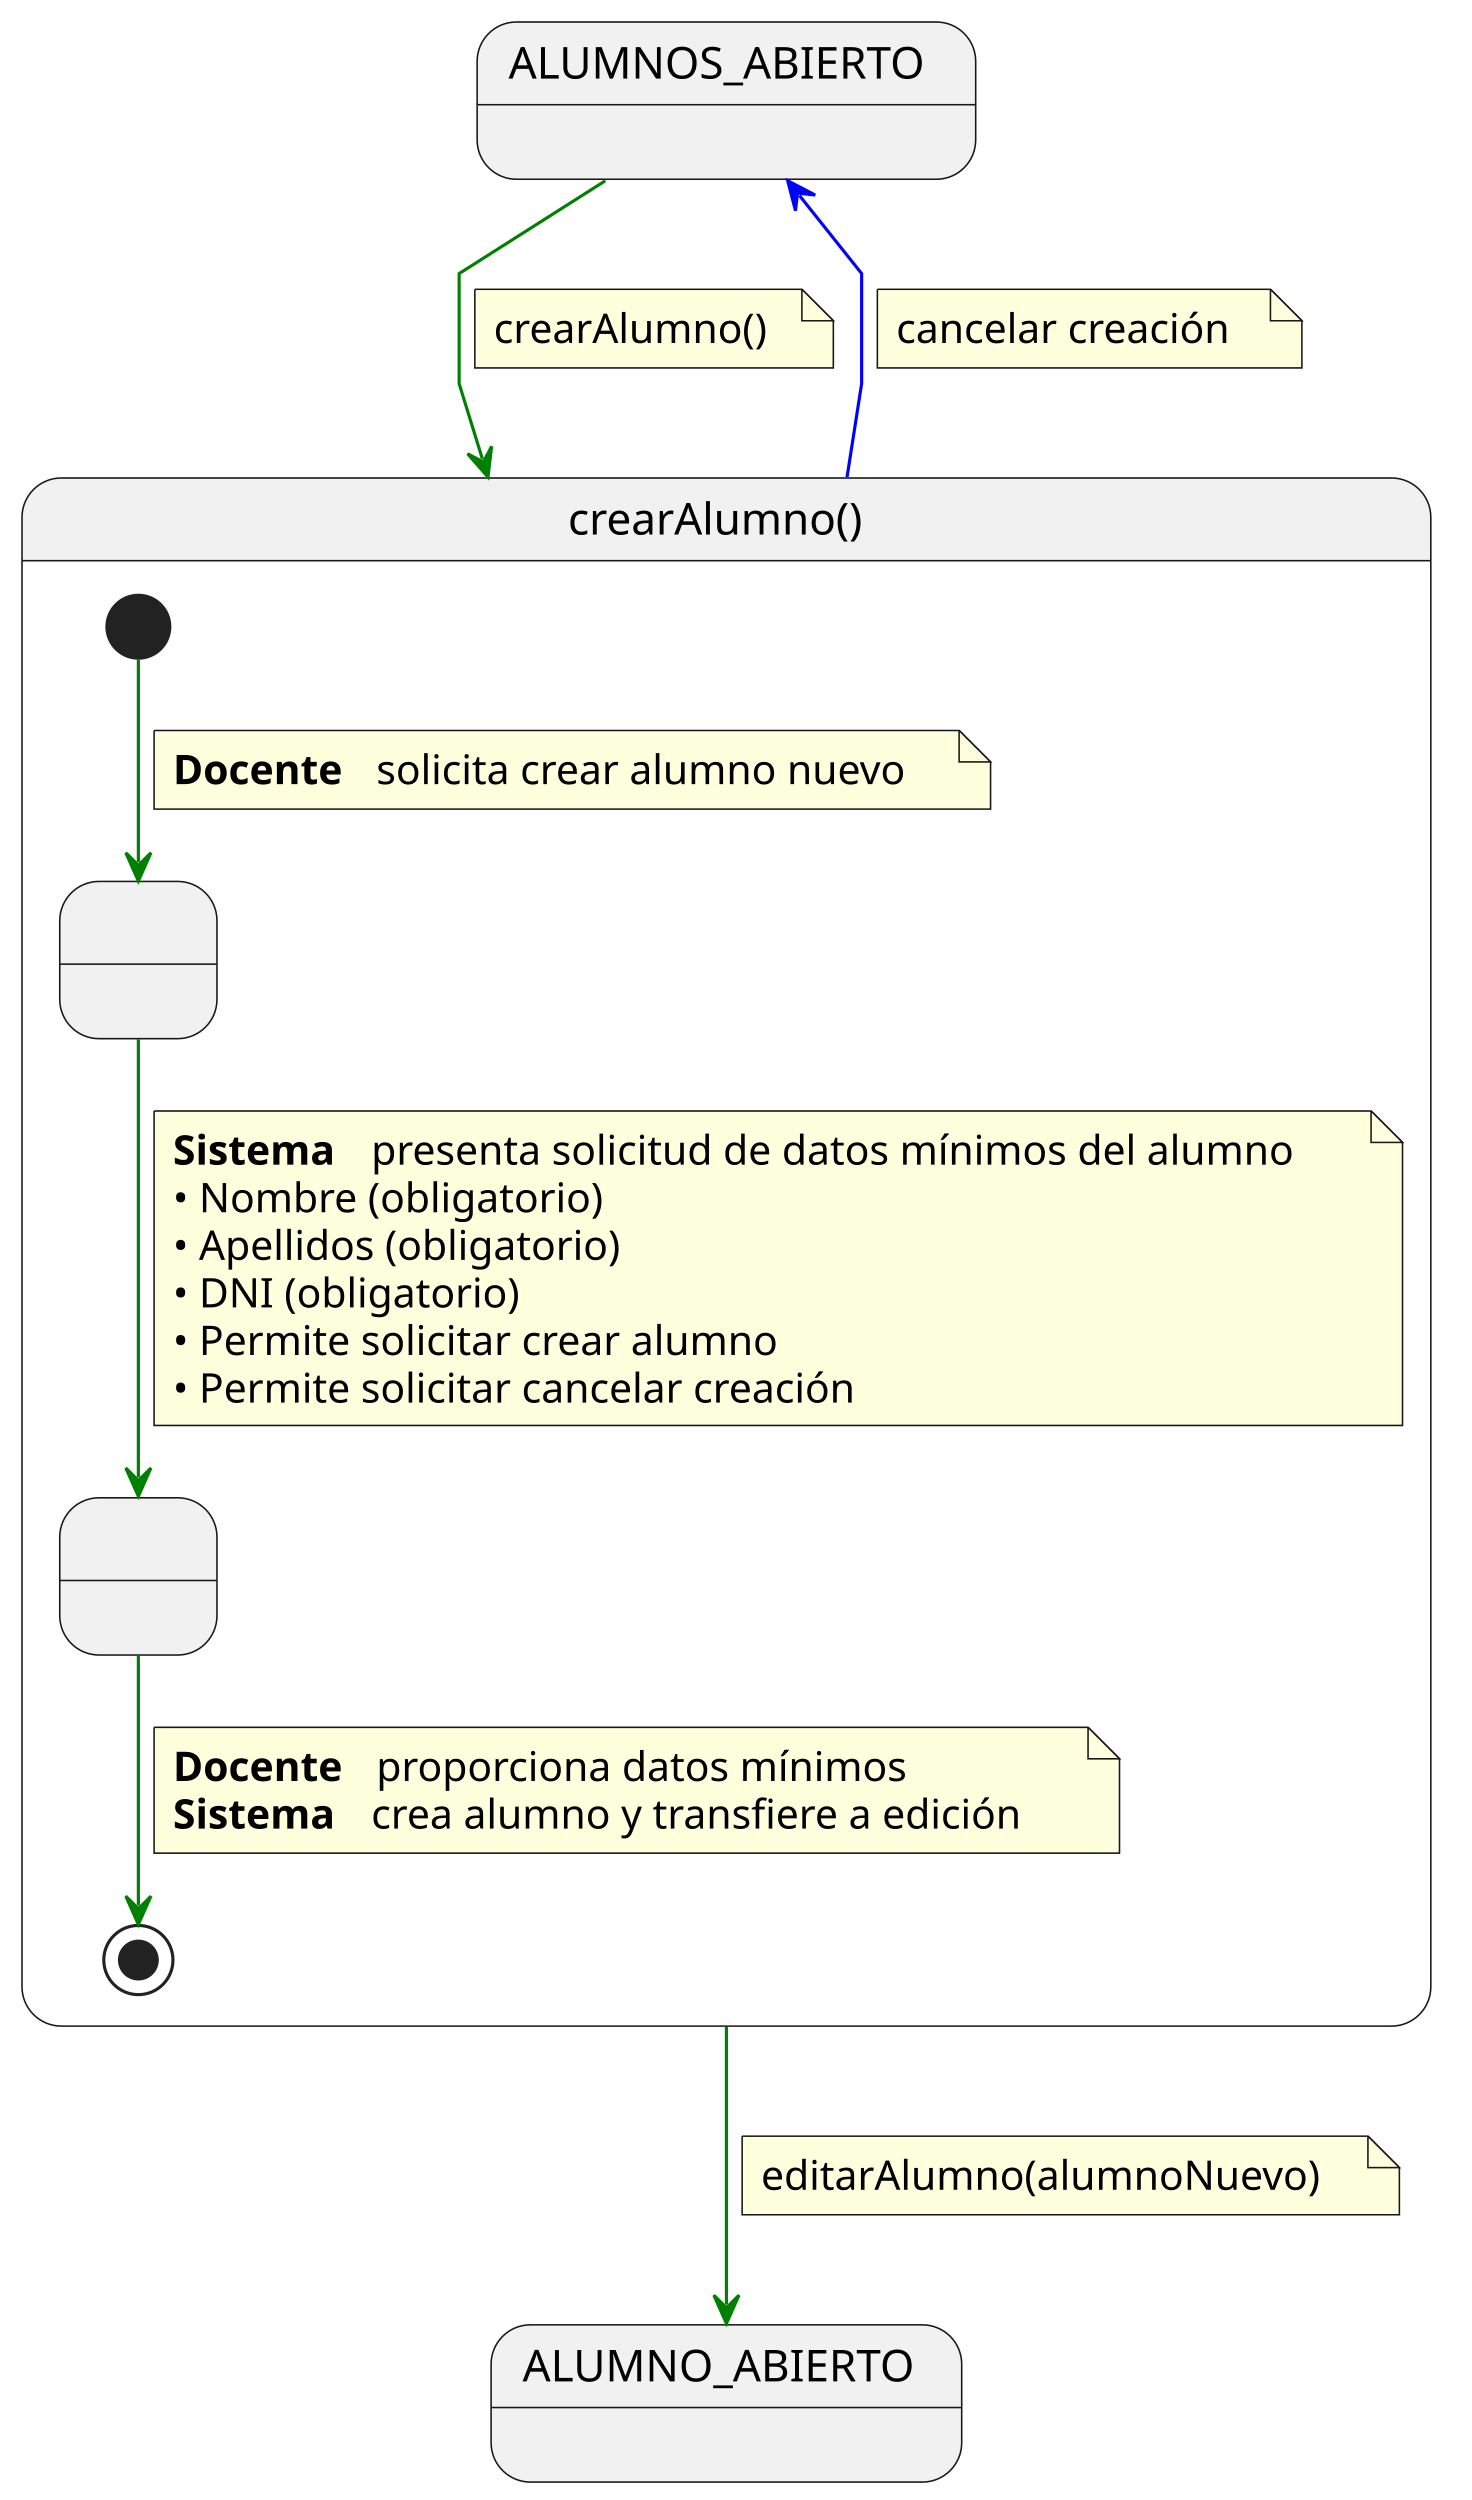
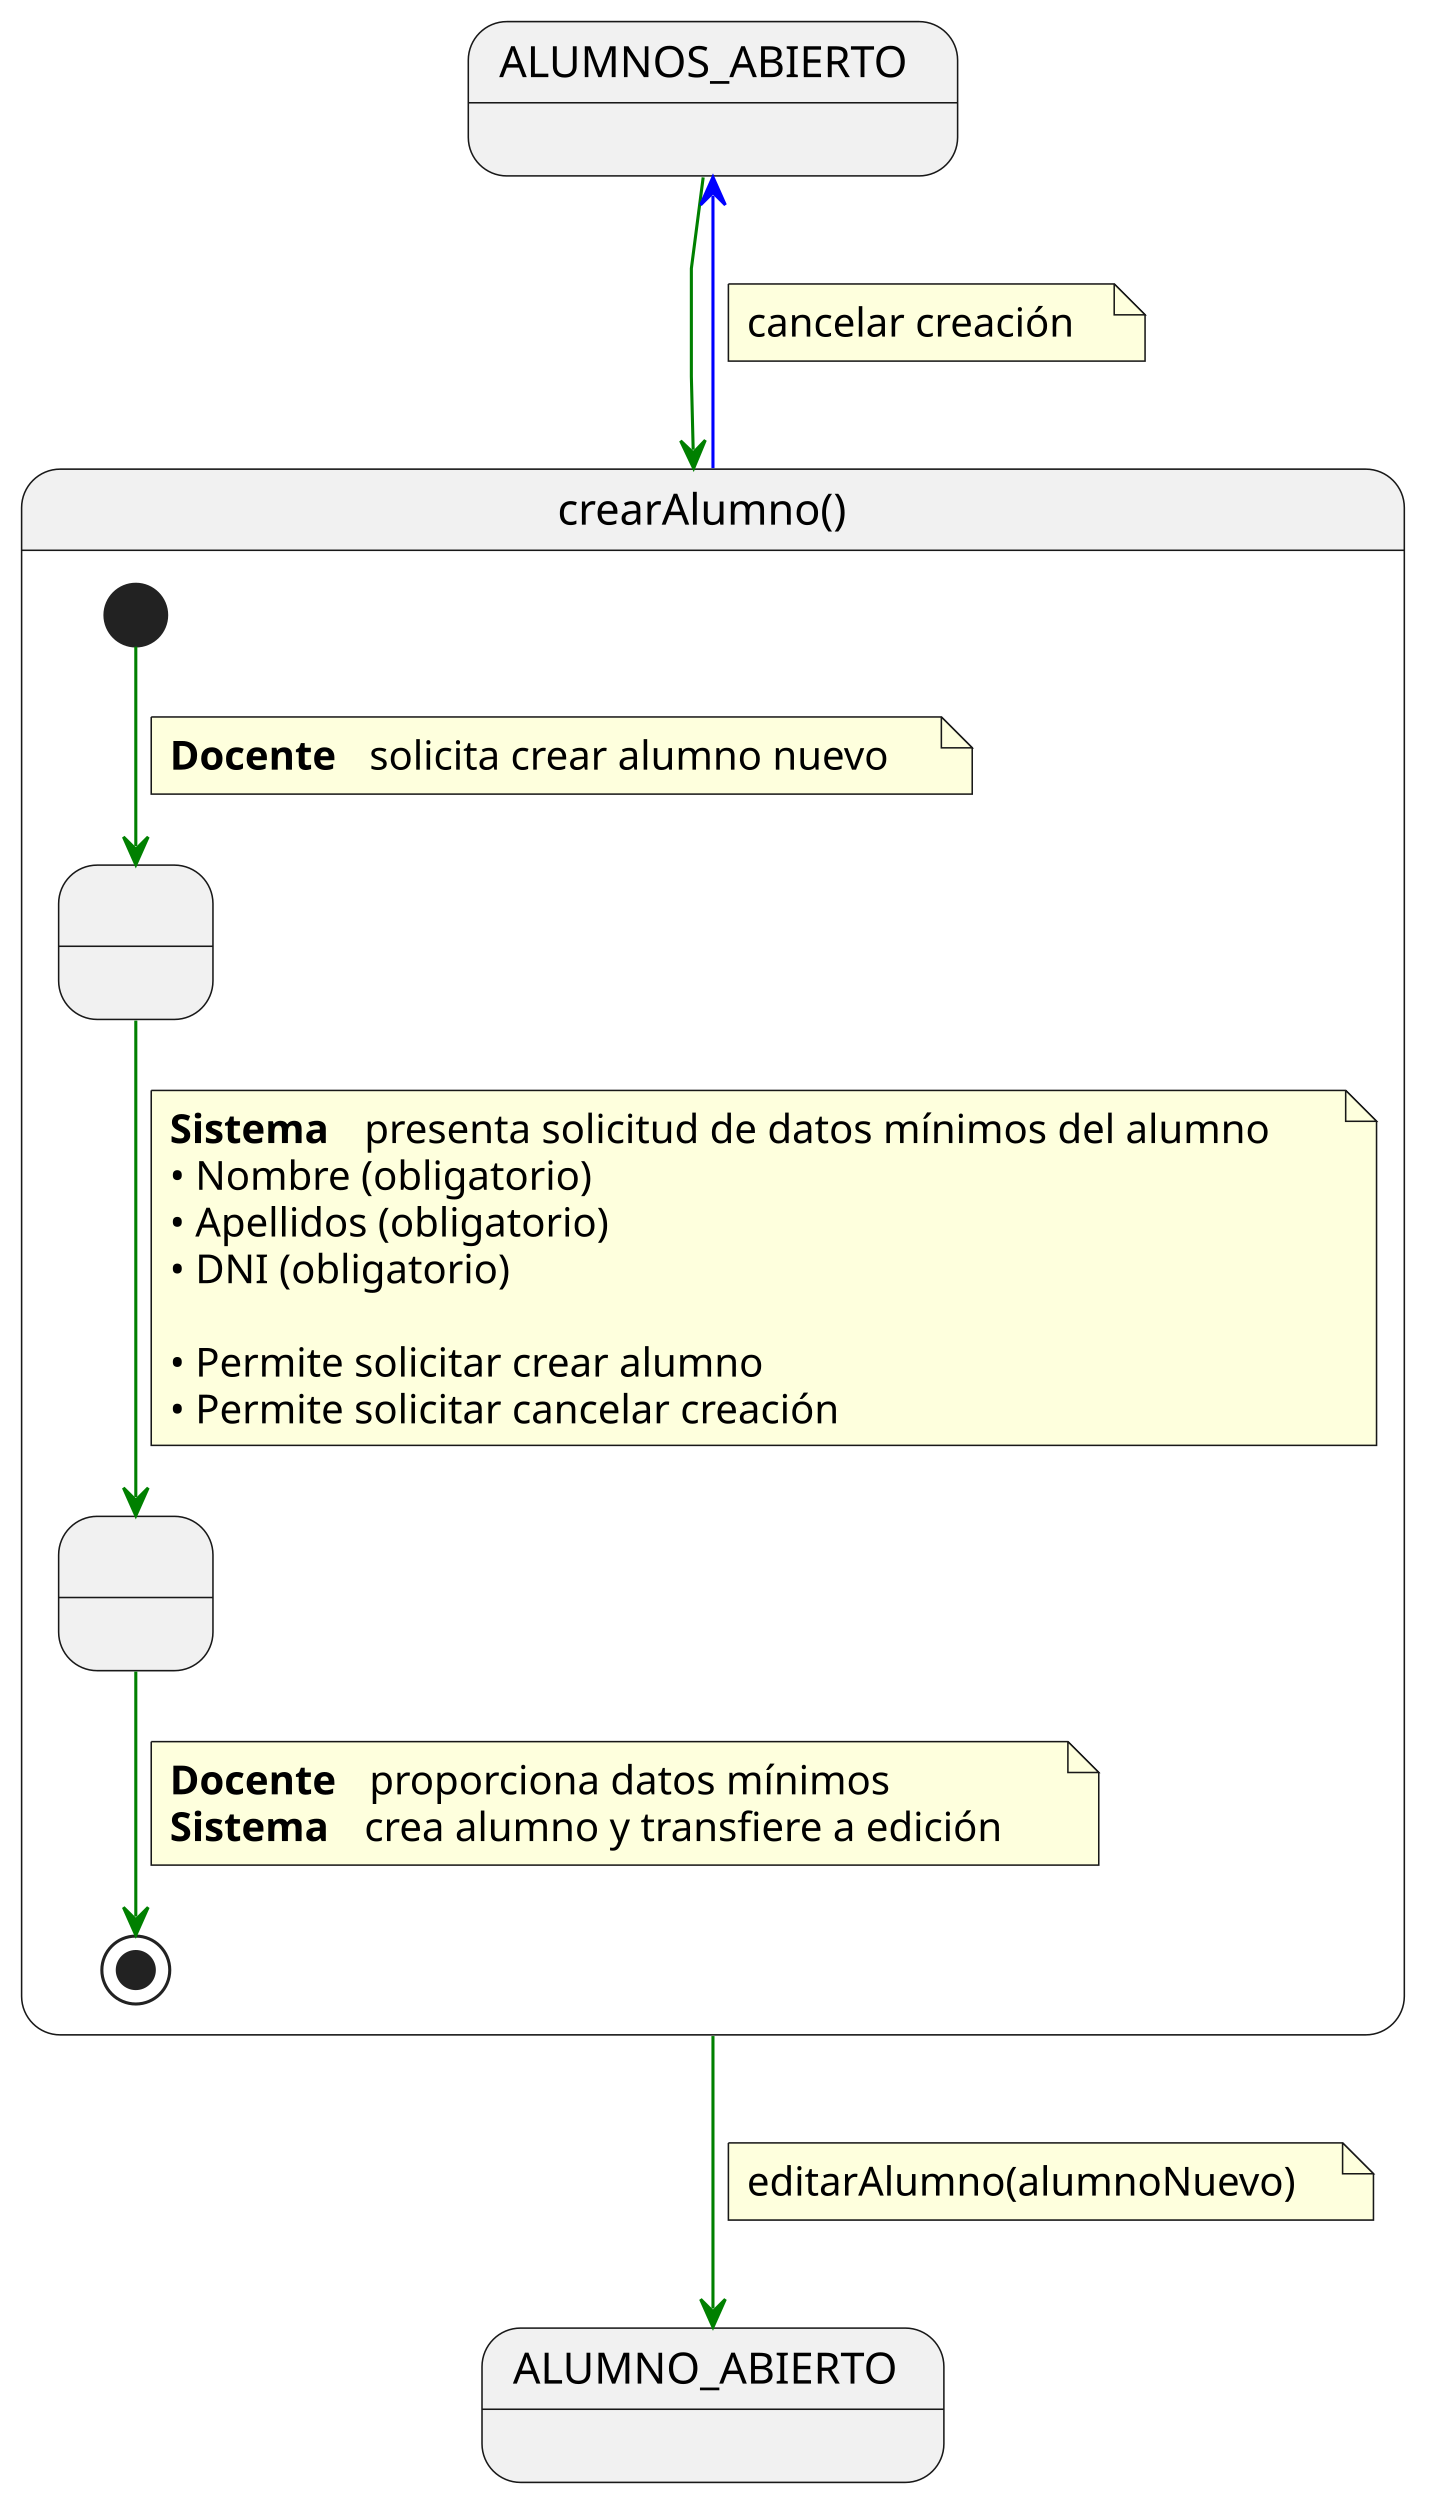
- <svg xmlns="http://www.w3.org/2000/svg" contentStyleType="text/css" data-diagram-type="STATE" height="795px" preserveAspectRatio="none" style="width:468px;height:795px;background:#FFFFFF;" version="1.1" viewBox="0 0 468 795" width="468px" zoomAndPan="magnify">
+ <svg xmlns="http://www.w3.org/2000/svg" contentStyleType="text/css" data-diagram-type="STATE" height="810px" preserveAspectRatio="none" style="width:468px;height:810px;background:#FFFFFF;" version="1.1" viewBox="0 0 468 810" width="468px" zoomAndPan="magnify">
  <defs />
  <g>
    <g id="ALUMNOS_ABIERTO">
      <rect fill="#F1F1F1" height="50" rx="12.5" ry="12.5" style="stroke:#181818;stroke-width:0.5;" width="158.537" x="151.73" y="7" />
      <line style="stroke:#181818;stroke-width:0.5;" x1="151.73" x2="310.267" y1="33.297" y2="33.297" />
      <text fill="#000000" font-family="sans-serif" font-size="14" lengthAdjust="spacing" textLength="138.537" x="161.73" y="24.995">ALUMNOS_ABIERTO</text>
    </g>
    <path d="M19.5,152 L442.5,152 A12.5,12.5 0 0 1 455,164.5 L455,178.297 L7,178.297 L7,164.5 A12.5,12.5 0 0 1 19.5,152" fill="#F1F1F1" />
-     <rect fill="none" height="492.297" rx="12.5" ry="12.5" style="stroke:#181818;stroke-width:0.5;" width="448" x="7" y="152" />
+     <rect fill="none" height="507.297" rx="12.5" ry="12.5" style="stroke:#181818;stroke-width:0.5;" width="448" x="7" y="152" />
    <line style="stroke:#181818;stroke-width:0.5;" x1="7" x2="455" y1="178.297" y2="178.297" />
    <text fill="#000000" font-family="sans-serif" font-size="14" lengthAdjust="spacing" textLength="100.741" x="180.629" y="169.995">crearAlumno()</text>
    <g id="crearAlumno.SolicitandoDatos">
      <rect fill="#F1F1F1" height="50" rx="12.5" ry="12.5" style="stroke:#181818;stroke-width:0.5;" width="50" x="19" y="280.297" />
      <line style="stroke:#181818;stroke-width:0.5;" x1="19" x2="69" y1="306.594" y2="306.594" />
      <text fill="#000000" font-family="sans-serif" font-size="14" lengthAdjust="spacing" textLength="4.45" x="41.775" y="298.292"> </text>
    </g>
    <g id="crearAlumno.CreandoAlumno">
-       <rect fill="#F1F1F1" height="50" rx="12.5" ry="12.5" style="stroke:#181818;stroke-width:0.5;" width="50" x="19" y="476.297" />
-       <line style="stroke:#181818;stroke-width:0.5;" x1="19" x2="69" y1="502.594" y2="502.594" />
-       <text fill="#000000" font-family="sans-serif" font-size="14" lengthAdjust="spacing" textLength="4.45" x="41.775" y="494.292"> </text>
+       <rect fill="#F1F1F1" height="50" rx="12.5" ry="12.5" style="stroke:#181818;stroke-width:0.5;" width="50" x="19" y="491.297" />
+       <line style="stroke:#181818;stroke-width:0.5;" x1="19" x2="69" y1="517.594" y2="517.594" />
+       <text fill="#000000" font-family="sans-serif" font-size="14" lengthAdjust="spacing" textLength="4.45" x="41.775" y="509.292"> </text>
    </g>
    <ellipse cx="44" cy="199.297" fill="#222222" rx="10" ry="10" style="stroke:#222222;stroke-width:1;" />
-     <ellipse cx="44" cy="623.297" fill="none" rx="11" ry="11" style="stroke:#222222;stroke-width:1;" />
-     <ellipse cx="44" cy="623.297" fill="#222222" rx="6" ry="6" style="stroke:#222222;stroke-width:1;" />
-     <g class="link" data-entity-1=".start.crearAlumno" data-entity-2="SolicitandoDatos" data-source-line="18" data-uid="lnk4" id="link_.start.crearAlumno_SolicitandoDatos">
+     <ellipse cx="44" cy="638.297" fill="none" rx="11" ry="11" style="stroke:#222222;stroke-width:1;" />
+     <ellipse cx="44" cy="638.297" fill="#222222" rx="6" ry="6" style="stroke:#222222;stroke-width:1;" />
+     <g class="link" data-entity-1=".start.crearAlumno" data-entity-2="SolicitandoDatos" data-source-line="12" data-uid="lnk4" id="link_.start.crearAlumno_SolicitandoDatos">
      <path d="M44,209.527 C44,225.237 44,251.657 44,274.167" fill="none" id="*start*crearAlumno-to-SolicitandoDatos" style="stroke:#008000;stroke-width:1;" />
      <polygon fill="#008000" points="44,280.167,48,271.167,44,275.167,40,271.167,44,280.167" style="stroke:#008000;stroke-width:1;" />
      <path d="M49,232.297 L49,257.297 L315,257.297 L315,242.297 L305,232.297 L49,232.297" fill="#FEFFDD" style="stroke:#181818;stroke-width:0.5;" />
      <path d="M305,232.297 L305,242.297 L315,242.297 L305,232.297" fill="#FEFFDD" style="stroke:#181818;stroke-width:0.5;" />
      <text fill="#000000" font-family="sans-serif" font-size="13" font-weight="bold" lengthAdjust="spacing" textLength="60.531" x="55" y="249.364">Docente</text>
      <text fill="#000000" font-family="sans-serif" font-size="13" lengthAdjust="spacing" textLength="180.769" x="119.664" y="249.364">solicita crear alumno nuevo</text>
    </g>
-     <g class="link" data-entity-1="SolicitandoDatos" data-entity-2="CreandoAlumno" data-source-line="23" data-uid="lnk5" id="link_SolicitandoDatos_CreandoAlumno">
-       <path d="M44,330.477 C44,367.647 44,432.457 44,469.817" fill="none" id="SolicitandoDatos-to-CreandoAlumno" style="stroke:#008000;stroke-width:1;" />
-       <polygon fill="#008000" points="44,475.817,48,466.817,44,470.817,40,466.817,44,475.817" style="stroke:#008000;stroke-width:1;" />
-       <path d="M49,353.297 L49,453.297 L446,453.297 L446,363.297 L436,353.297 L49,353.297" fill="#FEFFDD" style="stroke:#181818;stroke-width:0.5;" />
+     <g class="link" data-entity-1="SolicitandoDatos" data-entity-2="CreandoAlumno" data-source-line="17" data-uid="lnk5" id="link_SolicitandoDatos_CreandoAlumno">
+       <path d="M44,330.677 C44,370.957 44,444.897 44,485.067" fill="none" id="SolicitandoDatos-to-CreandoAlumno" style="stroke:#008000;stroke-width:1;" />
+       <polygon fill="#008000" points="44,491.067,48,482.067,44,486.067,40,482.067,44,491.067" style="stroke:#008000;stroke-width:1;" />
+       <path d="M49,353.297 L49,468.297 L446,468.297 L446,363.297 L436,353.297 L49,353.297" fill="#FEFFDD" style="stroke:#181818;stroke-width:0.5;" />
      <path d="M436,353.297 L436,363.297 L446,363.297 L436,353.297" fill="#FEFFDD" style="stroke:#181818;stroke-width:0.5;" />
      <text fill="#000000" font-family="sans-serif" font-size="13" font-weight="bold" lengthAdjust="spacing" textLength="58.906" x="55" y="370.364">Sistema</text>
      <text fill="#000000" font-family="sans-serif" font-size="13" lengthAdjust="spacing" textLength="313.104" x="118.039" y="370.364">presenta solicitud de datos mínimos del alumno</text>
      <text fill="#000000" font-family="sans-serif" font-size="13" lengthAdjust="spacing" textLength="147.621" x="55" y="385.497">• Nombre (obligatorio)</text>
      <text fill="#000000" font-family="sans-serif" font-size="13" lengthAdjust="spacing" textLength="154.642" x="55" y="400.629">• Apellidos (obligatorio)</text>
      <text fill="#000000" font-family="sans-serif" font-size="13" lengthAdjust="spacing" textLength="119.253" x="55" y="415.762">• DNI (obligatorio)</text>
-       <text fill="#000000" font-family="sans-serif" font-size="13" lengthAdjust="spacing" textLength="208.343" x="55" y="430.895">• Permite solicitar crear alumno</text>
-       <text fill="#000000" font-family="sans-serif" font-size="13" lengthAdjust="spacing" textLength="236.698" x="55" y="446.028">• Permite solicitar cancelar creación</text>
+       <text fill="#000000" font-family="sans-serif" font-size="13" lengthAdjust="spacing" textLength="4.132" x="55" y="430.895"> </text>
+       <text fill="#000000" font-family="sans-serif" font-size="13" lengthAdjust="spacing" textLength="208.343" x="55" y="446.028">• Permite solicitar crear alumno</text>
+       <text fill="#000000" font-family="sans-serif" font-size="13" lengthAdjust="spacing" textLength="236.698" x="55" y="461.161">• Permite solicitar cancelar creación</text>
    </g>
-     <g class="link" data-entity-1="CreandoAlumno" data-entity-2=".end.crearAlumno" data-source-line="33" data-uid="lnk7" id="link_CreandoAlumno_.end.crearAlumno">
-       <path d="M44,526.577 C44,552.747 44,587.147 44,605.977" fill="none" id="CreandoAlumno-to-*end*crearAlumno" style="stroke:#008000;stroke-width:1;" />
-       <polygon fill="#008000" points="44,611.977,48,602.977,44,606.977,40,602.977,44,611.977" style="stroke:#008000;stroke-width:1;" />
-       <path d="M49,549.297 L49,589.297 L356,589.297 L356,559.297 L346,549.297 L49,549.297" fill="#FEFFDD" style="stroke:#181818;stroke-width:0.5;" />
-       <path d="M346,549.297 L346,559.297 L356,559.297 L346,549.297" fill="#FEFFDD" style="stroke:#181818;stroke-width:0.5;" />
-       <text fill="#000000" font-family="sans-serif" font-size="13" font-weight="bold" lengthAdjust="spacing" textLength="60.531" x="55" y="566.364">Docente</text>
-       <text fill="#000000" font-family="sans-serif" font-size="13" lengthAdjust="spacing" textLength="177.842" x="119.664" y="566.364">proporciona datos mínimos</text>
-       <text fill="#000000" font-family="sans-serif" font-size="13" font-weight="bold" lengthAdjust="spacing" textLength="58.906" x="55" y="581.497">Sistema</text>
-       <text fill="#000000" font-family="sans-serif" font-size="13" lengthAdjust="spacing" textLength="223.215" x="118.039" y="581.497">crea alumno y transfiere a edición</text>
+     <g class="link" data-entity-1="CreandoAlumno" data-entity-2=".end.crearAlumno" data-source-line="28" data-uid="lnk7" id="link_CreandoAlumno_.end.crearAlumno">
+       <path d="M44,541.577 C44,567.747 44,602.147 44,620.977" fill="none" id="CreandoAlumno-to-*end*crearAlumno" style="stroke:#008000;stroke-width:1;" />
+       <polygon fill="#008000" points="44,626.977,48,617.977,44,621.977,40,617.977,44,626.977" style="stroke:#008000;stroke-width:1;" />
+       <path d="M49,564.297 L49,604.297 L356,604.297 L356,574.297 L346,564.297 L49,564.297" fill="#FEFFDD" style="stroke:#181818;stroke-width:0.5;" />
+       <path d="M346,564.297 L346,574.297 L356,574.297 L346,564.297" fill="#FEFFDD" style="stroke:#181818;stroke-width:0.5;" />
+       <text fill="#000000" font-family="sans-serif" font-size="13" font-weight="bold" lengthAdjust="spacing" textLength="60.531" x="55" y="581.364">Docente</text>
+       <text fill="#000000" font-family="sans-serif" font-size="13" lengthAdjust="spacing" textLength="177.842" x="119.664" y="581.364">proporciona datos mínimos</text>
+       <text fill="#000000" font-family="sans-serif" font-size="13" font-weight="bold" lengthAdjust="spacing" textLength="58.906" x="55" y="596.497">Sistema</text>
+       <text fill="#000000" font-family="sans-serif" font-size="13" lengthAdjust="spacing" textLength="223.215" x="118.039" y="596.497">crea alumno y transfiere a edición</text>
    </g>
    <g id="ALUMNO_ABIERTO">
-       <rect fill="#F1F1F1" height="50" rx="12.5" ry="12.5" style="stroke:#181818;stroke-width:0.5;" width="149.65" x="156.17" y="739.3" />
-       <line style="stroke:#181818;stroke-width:0.5;" x1="156.17" x2="305.82" y1="765.597" y2="765.597" />
-       <text fill="#000000" font-family="sans-serif" font-size="14" lengthAdjust="spacing" textLength="129.65" x="166.17" y="757.295">ALUMNO_ABIERTO</text>
+       <rect fill="#F1F1F1" height="50" rx="12.5" ry="12.5" style="stroke:#181818;stroke-width:0.5;" width="149.65" x="156.17" y="754.3" />
+       <line style="stroke:#181818;stroke-width:0.5;" x1="156.17" x2="305.82" y1="780.597" y2="780.597" />
+       <text fill="#000000" font-family="sans-serif" font-size="14" lengthAdjust="spacing" textLength="129.65" x="166.17" y="772.295">ALUMNO_ABIERTO</text>
    </g>
-     <g class="link" data-entity-1="ALUMNOS_ABIERTO" data-entity-2="crearAlumno" data-source-line="7" data-uid="lnk2" id="link_ALUMNOS_ABIERTO_crearAlumno">
-       <path d="M192.48,57.48 C169.99,71.76 146,87 146,87 C146,87 146,122 146,122 C146,122 147.768,127.738 153.407,145.978" fill="none" id="ALUMNOS_ABIERTO-to-crearAlumno" style="stroke:#008000;stroke-width:1;" />
-       <polygon fill="#008000" points="155.18,151.71,156.343,141.93,153.703,146.933,148.7,144.293,155.18,151.71" style="stroke:#008000;stroke-width:1;" />
-       <path d="M151,92 L151,117 L265,117 L265,102 L255,92 L151,92" fill="#FEFFDD" style="stroke:#181818;stroke-width:0.5;" />
-       <path d="M255,92 L255,102 L265,102 L255,92" fill="#FEFFDD" style="stroke:#181818;stroke-width:0.5;" />
-       <text fill="#000000" font-family="sans-serif" font-size="13" lengthAdjust="spacing" textLength="93.545" x="157" y="109.067">crearAlumno()</text>
+     <g class="link" data-entity-1="ALUMNOS_ABIERTO" data-entity-2="crearAlumno" data-source-line="5" data-uid="lnk2" id="link_ALUMNOS_ABIERTO_crearAlumno">
+       <path d="M227.83,57.48 C225.98,71.76 224,87 224,87 C224,87 224,122 224,122 C224,122 224.129,127.442 224.589,145.722" fill="none" id="ALUMNOS_ABIERTO-to-crearAlumno" style="stroke:#008000;stroke-width:1;" />
+       <polygon fill="#008000" points="224.74,151.72,228.512,142.622,224.614,146.722,220.515,142.823,224.74,151.72" style="stroke:#008000;stroke-width:1;" />
    </g>
-     <g class="link" data-entity-1="crearAlumno" data-entity-2="ALUMNOS_ABIERTO" data-source-line="49" data-uid="lnk10" id="link_crearAlumno_ALUMNOS_ABIERTO">
-       <path d="M269.36,151.71 C272.21,133.47 274,122 274,122 C274,122 274,87 274,87 C274,87 265.597,76.454 254.227,62.174" fill="none" id="crearAlumno-to-ALUMNOS_ABIERTO" style="stroke:#0000FF;stroke-width:1;" />
-       <polygon fill="#0000FF" points="250.49,57.48,252.967,67.012,253.604,61.392,259.225,62.029,250.49,57.48" style="stroke:#0000FF;stroke-width:1;" />
-       <path d="M279,92 L279,117 L414,117 L414,102 L404,92 L279,92" fill="#FEFFDD" style="stroke:#181818;stroke-width:0.5;" />
-       <path d="M404,92 L404,102 L414,102 L404,92" fill="#FEFFDD" style="stroke:#181818;stroke-width:0.5;" />
-       <text fill="#000000" font-family="sans-serif" font-size="13" lengthAdjust="spacing" textLength="114.962" x="285" y="109.067">cancelar creación</text>
+     <g class="link" data-entity-1="crearAlumno" data-entity-2="ALUMNOS_ABIERTO" data-source-line="40" data-uid="lnk10" id="link_crearAlumno_ALUMNOS_ABIERTO">
+       <path d="M231,151.68 C231,113.13 231,85.03 231,63.39" fill="none" id="crearAlumno-to-ALUMNOS_ABIERTO" style="stroke:#0000FF;stroke-width:1;" />
+       <polygon fill="#0000FF" points="231,57.39,227,66.39,231,62.39,235,66.39,231,57.39" style="stroke:#0000FF;stroke-width:1;" />
+       <path d="M236,92 L236,117 L371,117 L371,102 L361,92 L236,92" fill="#FEFFDD" style="stroke:#181818;stroke-width:0.5;" />
+       <path d="M361,92 L361,102 L371,102 L361,92" fill="#FEFFDD" style="stroke:#181818;stroke-width:0.5;" />
+       <text fill="#000000" font-family="sans-serif" font-size="13" lengthAdjust="spacing" textLength="114.962" x="242" y="109.067">cancelar creación</text>
    </g>
-     <g class="link" data-entity-1="crearAlumno" data-entity-2="ALUMNO_ABIERTO" data-source-line="43" data-uid="lnk9" id="link_crearAlumno_ALUMNO_ABIERTO">
-       <path d="M231,644.57 C231,683.03 231,711.18 231,732.87" fill="none" id="crearAlumno-to-ALUMNO_ABIERTO" style="stroke:#008000;stroke-width:1;" />
-       <polygon fill="#008000" points="231,738.87,235,729.87,231,733.87,227,729.87,231,738.87" style="stroke:#008000;stroke-width:1;" />
-       <path d="M236,679.3 L236,704.3 L445,704.3 L445,689.3 L435,679.3 L236,679.3" fill="#FEFFDD" style="stroke:#181818;stroke-width:0.5;" />
-       <path d="M435,679.3 L435,689.3 L445,689.3 L435,679.3" fill="#FEFFDD" style="stroke:#181818;stroke-width:0.5;" />
-       <text fill="#000000" font-family="sans-serif" font-size="13" lengthAdjust="spacing" textLength="188.297" x="242" y="696.367">editarAlumno(alumnoNuevo)</text>
+     <g class="link" data-entity-1="crearAlumno" data-entity-2="ALUMNO_ABIERTO" data-source-line="35" data-uid="lnk9" id="link_crearAlumno_ALUMNO_ABIERTO">
+       <path d="M231,659.69 C231,698.24 231,726.34 231,747.96" fill="none" id="crearAlumno-to-ALUMNO_ABIERTO" style="stroke:#008000;stroke-width:1;" />
+       <polygon fill="#008000" points="231,753.96,235,744.96,231,748.96,227,744.96,231,753.96" style="stroke:#008000;stroke-width:1;" />
+       <path d="M236,694.3 L236,719.3 L445,719.3 L445,704.3 L435,694.3 L236,694.3" fill="#FEFFDD" style="stroke:#181818;stroke-width:0.5;" />
+       <path d="M435,694.3 L435,704.3 L445,704.3 L435,694.3" fill="#FEFFDD" style="stroke:#181818;stroke-width:0.5;" />
+       <text fill="#000000" font-family="sans-serif" font-size="13" lengthAdjust="spacing" textLength="188.297" x="242" y="711.367">editarAlumno(alumnoNuevo)</text>
    </g>
  </g>
</svg>
